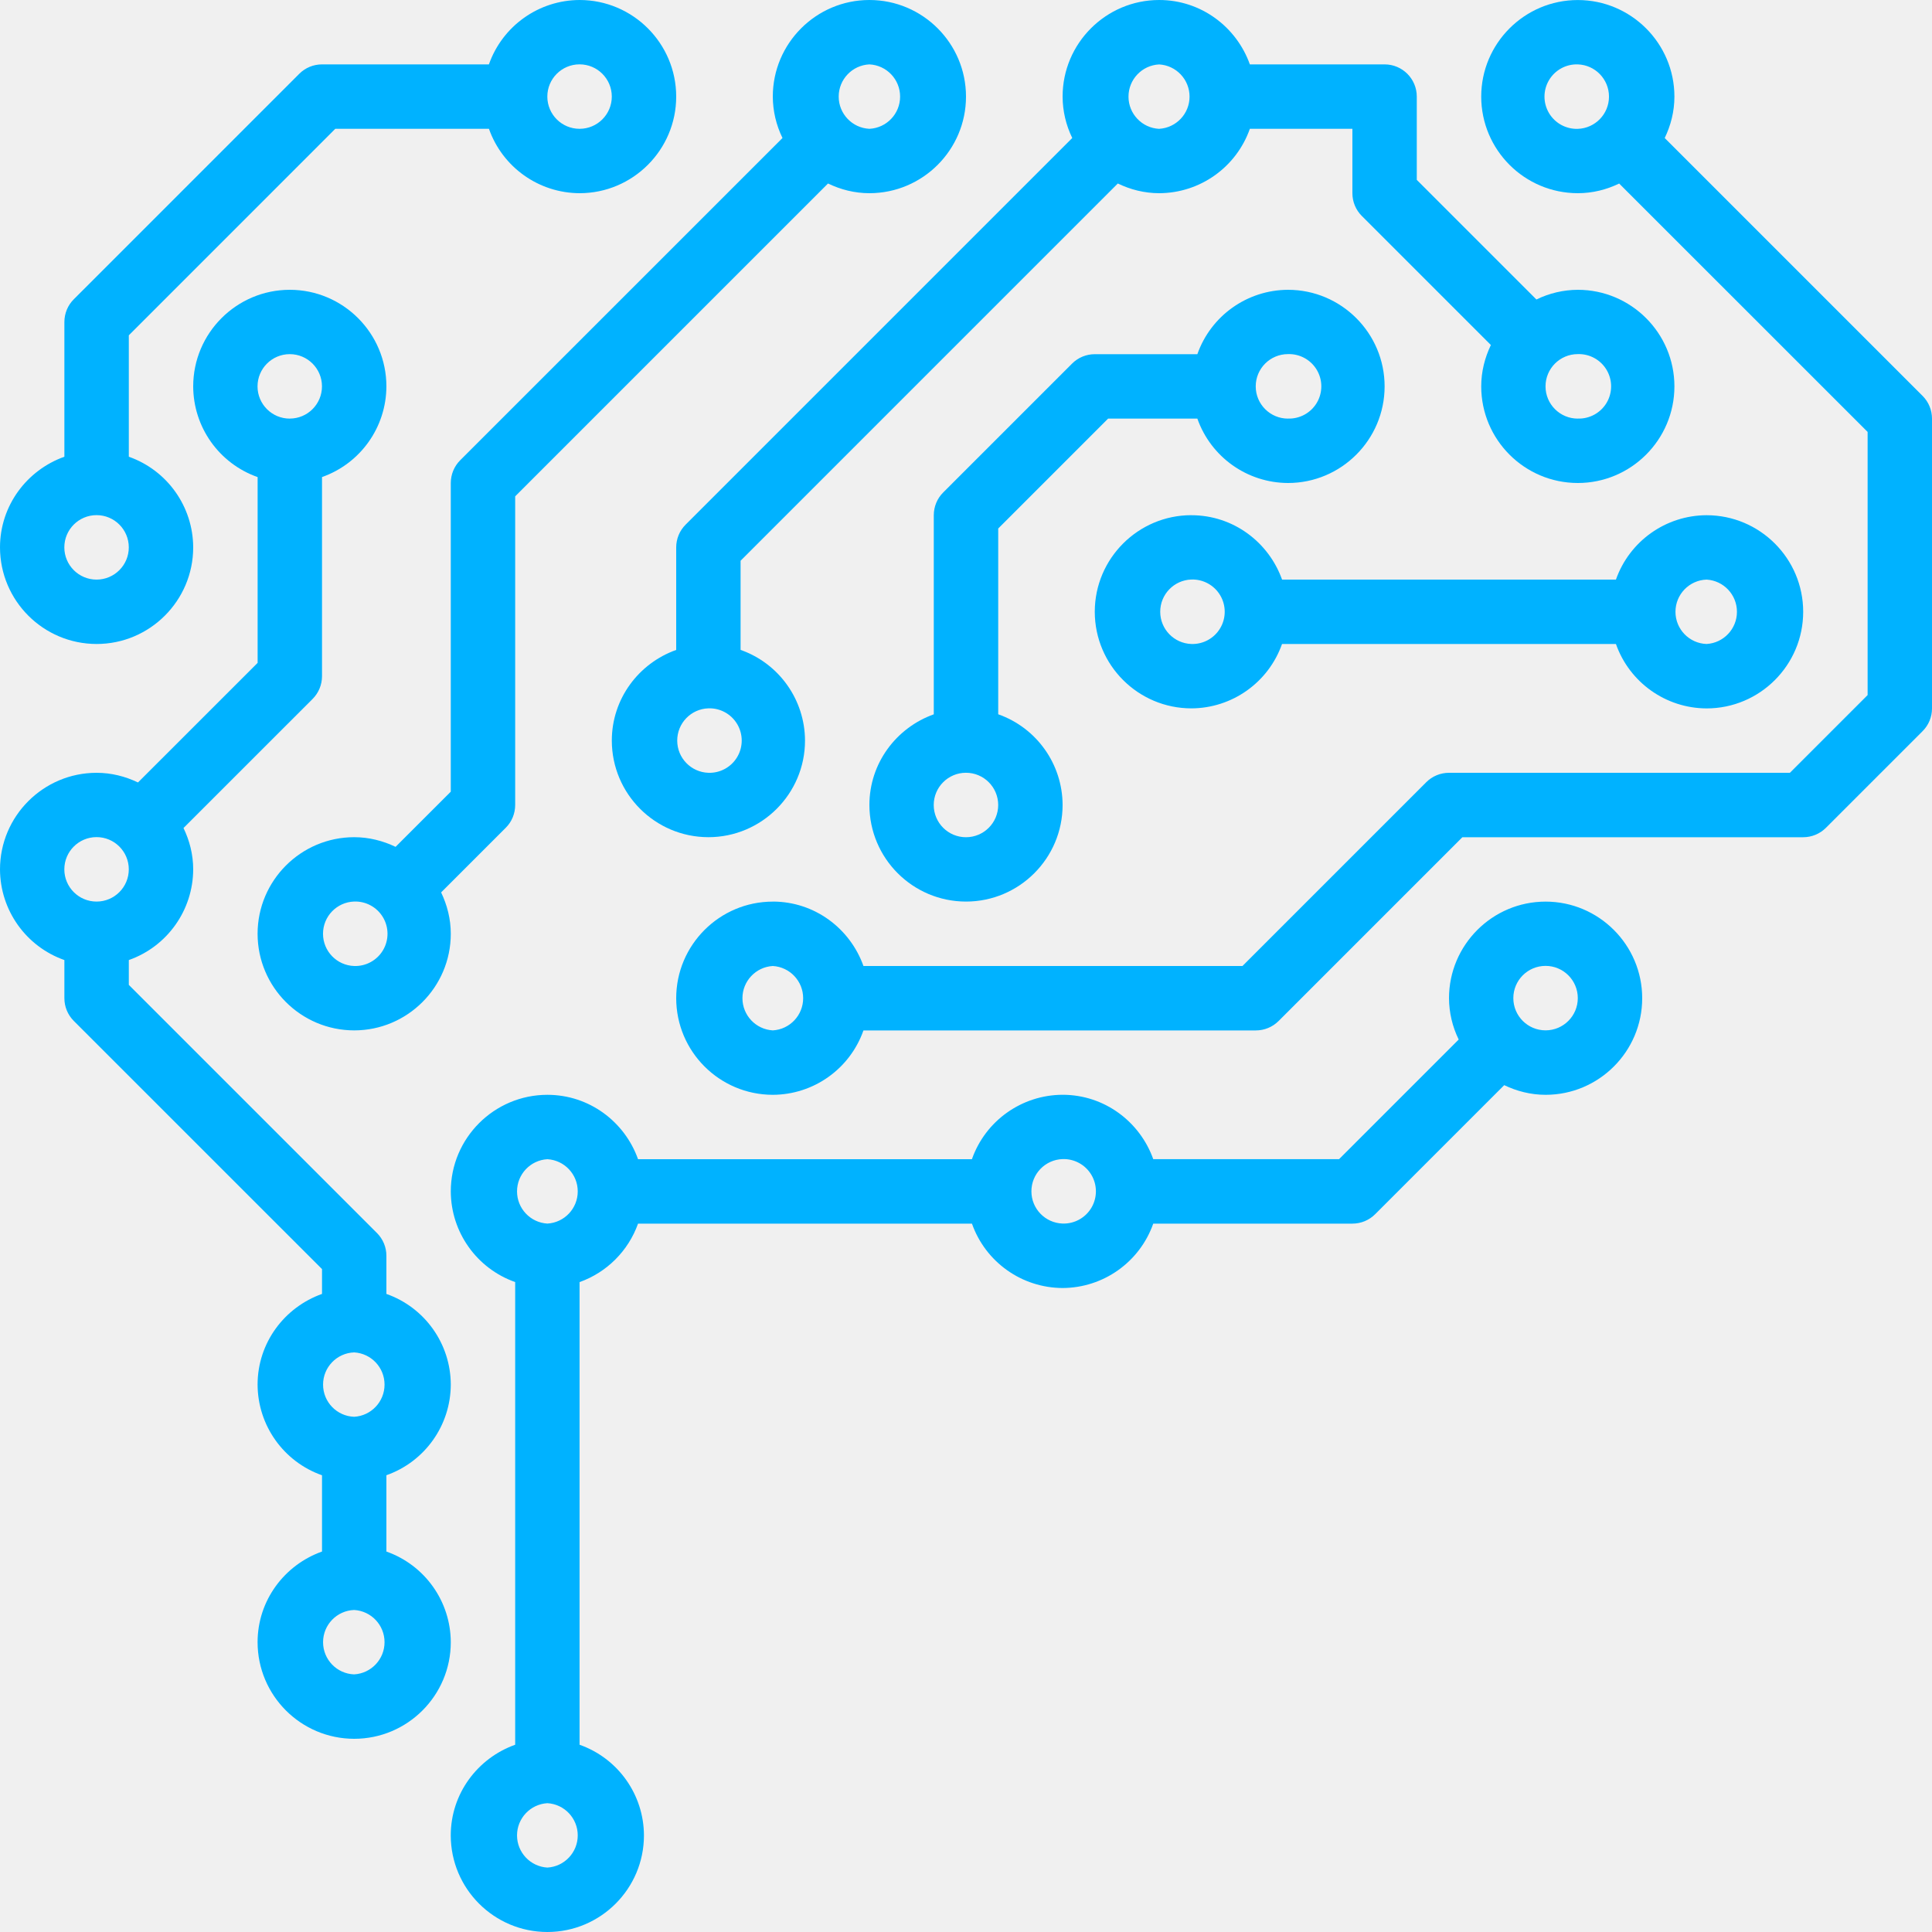
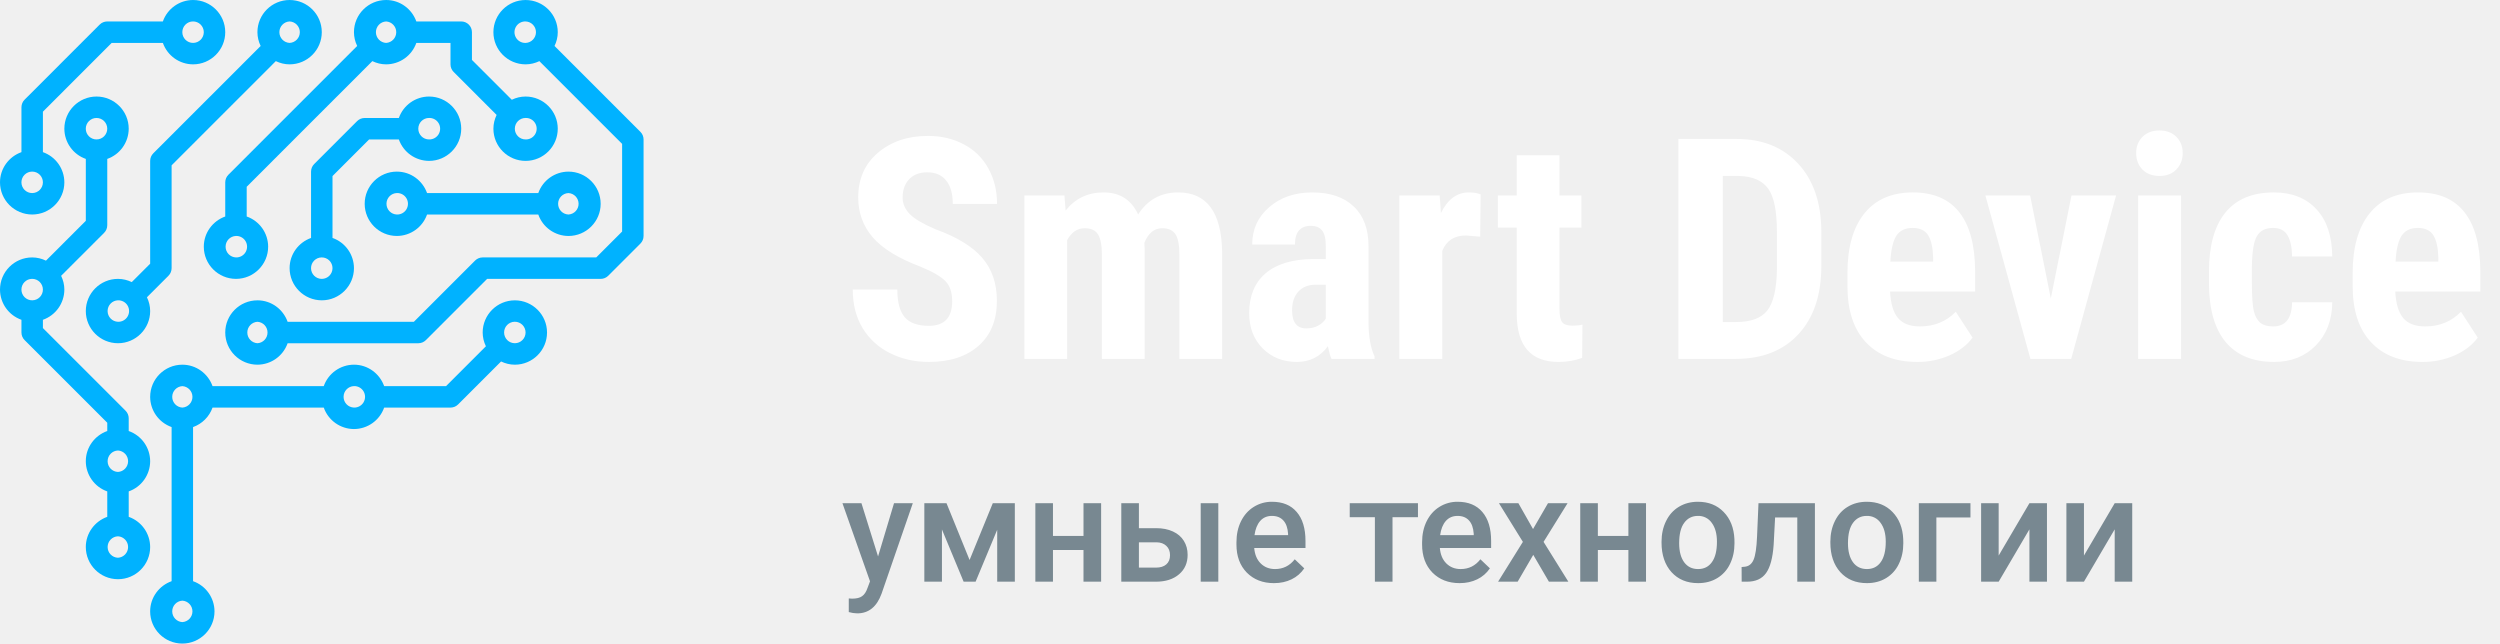
- <svg xmlns="http://www.w3.org/2000/svg" width="52" height="52" viewBox="0 0 52 52" fill="none">
+ <svg xmlns="http://www.w3.org/2000/svg" width="202" height="52" viewBox="0 0 202 52" fill="none">
+   <path d="M76.936 24.337c0-.724-.188-1.27-.562-1.636-.366-.374-1.038-.76-2.014-1.16-1.782-.675-3.064-1.464-3.845-2.368-.782-.911-1.172-1.985-1.172-3.222 0-1.498.529-2.698 1.587-3.601 1.066-.912 2.417-1.368 4.052-1.368 1.09 0 2.063.232 2.918.696a4.708 4.708 0 011.965 1.941c.464.838.696 1.79.696 2.857h-3.577c0-.83-.179-1.461-.537-1.892-.35-.44-.858-.66-1.526-.66-.626 0-1.115.188-1.465.562-.35.366-.524.862-.524 1.49 0 .487.195.93.586 1.33.39.39 1.082.797 2.075 1.22 1.733.627 2.99 1.396 3.772 2.308.79.911 1.184 2.07 1.184 3.479 0 1.546-.493 2.754-1.477 3.625-.985.87-2.324 1.306-4.016 1.306-1.148 0-2.194-.236-3.138-.708a5.35 5.35 0 01-2.221-2.026c-.53-.88-.794-1.917-.794-3.113h3.601c0 1.025.2 1.77.599 2.234.398.464 1.05.696 1.953.696 1.253 0 1.88-.664 1.88-1.99zm9.07-8.545l.097 1.22c.773-.976 1.794-1.464 3.064-1.464 1.318 0 2.25.594 2.795 1.782.757-1.188 1.835-1.782 3.235-1.782 2.311 0 3.495 1.599 3.552 4.797V29h-3.454v-8.435c0-.765-.106-1.31-.317-1.636-.212-.325-.57-.488-1.075-.488-.643 0-1.123.395-1.44 1.184l.024.415V29h-3.454v-8.41c0-.758-.102-1.303-.305-1.636-.204-.342-.566-.513-1.087-.513-.594 0-1.066.321-1.416.964V29h-3.454V15.792h3.234zM107.586 29c-.097-.203-.195-.545-.293-1.025-.618.846-1.456 1.27-2.514 1.27-1.107 0-2.027-.367-2.759-1.1-.724-.732-1.086-1.68-1.086-2.844 0-1.383.439-2.453 1.318-3.21.887-.757 2.161-1.144 3.821-1.16h1.05V19.87c0-.594-.102-1.013-.306-1.257-.203-.244-.5-.366-.891-.366-.862 0-1.294.504-1.294 1.513h-3.454c0-1.22.455-2.226 1.367-3.015.919-.797 2.079-1.196 3.479-1.196 1.448 0 2.567.378 3.357 1.135.797.749 1.196 1.823 1.196 3.223v6.213c.016 1.14.179 2.03.488 2.674V29h-3.479zm-2.038-2.466c.382 0 .708-.077.976-.232.269-.154.468-.337.599-.55v-2.746h-.831c-.585 0-1.049.188-1.391.562-.334.374-.501.875-.501 1.501 0 .977.383 1.465 1.148 1.465zm14.05-7.41l-1.147-.097c-.944 0-1.583.415-1.917 1.245V29h-3.467V15.792h3.26l.097 1.428c.546-1.115 1.298-1.672 2.259-1.672.39 0 .708.053.952.159l-.037 3.418zm6.409-6.58v3.248h1.77v2.6h-1.77v6.555c0 .521.069.88.207 1.075.147.195.424.293.83.293.334 0 .607-.029.818-.086l-.024 2.686c-.586.22-1.221.33-1.904.33-2.23 0-3.357-1.279-3.382-3.834v-7.019h-1.526v-2.6h1.526v-3.247h3.455zM135.615 29V11.227h4.699c2.076 0 3.728.659 4.957 1.977 1.236 1.319 1.867 3.125 1.892 5.42v2.88c0 2.336-.619 4.172-1.856 5.506-1.229 1.327-2.925 1.99-5.09 1.99h-4.602zm3.589-14.783v11.804h1.074c1.196 0 2.038-.313 2.527-.94.488-.634.744-1.725.769-3.27v-3.09c0-1.66-.232-2.815-.696-3.466-.464-.66-1.253-1.005-2.368-1.038h-1.306zm15.71 15.027c-1.774 0-3.157-.529-4.15-1.587-.993-1.058-1.49-2.571-1.49-4.54v-1.05c0-2.084.456-3.691 1.368-4.822.911-1.132 2.217-1.697 3.918-1.697 1.66 0 2.909.533 3.748 1.599.838 1.058 1.265 2.629 1.281 4.712v1.697h-6.872c.049.976.264 1.692.647 2.148.382.448.972.671 1.77.671 1.155 0 2.12-.394 2.893-1.184l1.355 2.088c-.423.586-1.038 1.062-1.843 1.428a6.392 6.392 0 01-2.625.537zm-2.173-8.105h3.455v-.318c-.016-.79-.147-1.387-.391-1.794-.244-.407-.667-.61-1.269-.61-.603 0-1.042.215-1.319.646-.268.432-.427 1.123-.476 2.076zm12.964 2.978l1.672-8.325h3.602L167.353 29h-3.296l-3.638-13.208h3.614l1.672 8.325zM176.228 29h-3.467V15.792h3.467V29zm-3.626-16.626c0-.537.171-.976.513-1.318.342-.342.797-.513 1.367-.513s1.025.17 1.367.513c.342.342.513.78.513 1.318 0 .529-.171.968-.513 1.318-.334.35-.789.525-1.367.525s-1.038-.175-1.379-.525c-.334-.35-.501-.789-.501-1.318zm11.072 14.001c1.001 0 1.509-.65 1.526-1.953h3.247c-.016 1.44-.46 2.604-1.331 3.492-.871.887-1.994 1.33-3.369 1.33-1.701 0-2.999-.529-3.894-1.587-.895-1.058-1.351-2.616-1.367-4.675v-1.05c0-2.075.439-3.658 1.318-4.748.887-1.09 2.193-1.636 3.919-1.636 1.456 0 2.604.451 3.442 1.355.838.895 1.266 2.169 1.282 3.82H185.2c-.008-.74-.131-1.31-.367-1.708-.236-.4-.626-.599-1.171-.599-.603 0-1.034.216-1.294.648-.261.423-.399 1.249-.415 2.477v1.343c0 1.075.053 1.827.158 2.259.106.423.281.736.525.94.244.195.59.293 1.038.293zm12.06 2.87c-1.774 0-3.157-.53-4.15-1.588-.993-1.058-1.489-2.571-1.489-4.54v-1.05c0-2.084.455-3.691 1.367-4.822.911-1.132 2.218-1.697 3.918-1.697 1.661 0 2.91.533 3.748 1.599.838 1.058 1.265 2.629 1.282 4.712v1.697h-6.873c.049.976.265 1.692.647 2.148.383.448.973.671 1.77.671 1.156 0 2.12-.394 2.893-1.184l1.355 2.088c-.423.586-1.037 1.062-1.843 1.428a6.392 6.392 0 01-2.625.537zm-2.172-8.106h3.454v-.318c-.016-.79-.146-1.387-.391-1.794-.244-.407-.667-.61-1.269-.61-.602 0-1.042.215-1.318.646-.269.432-.428 1.123-.476 2.076z" fill="#fff" />
+   <path d="M70.947 44.96l1.29-4.3h1.517l-2.52 7.3c-.386 1.067-1.043 1.6-1.968 1.6a2.55 2.55 0 01-.686-.105v-1.102l.27.018c.359 0 .629-.066.808-.2.184-.128.328-.347.434-.655l.205-.545-2.227-6.31h1.536l1.341 4.3zm7.395.288l1.875-4.588h1.781V47h-1.424v-4.195L78.828 47h-.967l-1.752-4.219V47h-1.423v-6.34h1.792l1.864 4.588zM88.97 47h-1.424v-2.56H85.08V47h-1.424v-6.34h1.424v2.643h2.467V40.66h1.424V47zm3.052-4.324h1.395c.52 0 .973.09 1.36.27.386.179.679.431.878.755.203.324.305.701.305 1.131 0 .652-.23 1.176-.692 1.57-.46.395-1.074.594-1.84.598H90.6v-6.34h1.424v2.016zM98.44 47h-1.423v-6.34h1.423V47zm-6.416-3.182v2.045h1.39c.347 0 .62-.086.82-.258.203-.175.304-.423.304-.744 0-.32-.1-.572-.299-.755-.195-.188-.46-.284-.797-.288h-1.418zm10.916 3.3c-.902 0-1.634-.284-2.197-.85-.558-.57-.838-1.328-.838-2.274v-.176c0-.633.121-1.197.364-1.693.246-.5.589-.889 1.031-1.166a2.715 2.715 0 011.476-.416c.864 0 1.53.275 1.998.826.473.55.709 1.33.709 2.338v.574h-4.142c.043.524.217.938.521 1.242.309.305.696.457 1.16.457.653 0 1.184-.263 1.594-.79l.768.732a2.58 2.58 0 01-1.02.885c-.422.207-.896.31-1.424.31zm-.169-5.433c-.391 0-.708.137-.95.41-.238.274-.39.655-.457 1.143h2.713v-.105c-.031-.477-.158-.836-.381-1.078-.222-.246-.531-.37-.925-.37zm11.8.106h-2.056V47h-1.424v-5.209h-2.033v-1.13h5.513v1.13zm3.369 5.326c-.902 0-1.634-.283-2.197-.85-.558-.57-.838-1.328-.838-2.273v-.176c0-.633.121-1.197.364-1.693.246-.5.589-.889 1.031-1.166a2.715 2.715 0 011.476-.416c.864 0 1.53.275 1.998.826.473.55.709 1.33.709 2.338v.574h-4.142c.043.524.217.938.521 1.242.309.305.696.457 1.16.457.653 0 1.184-.263 1.594-.79l.768.732a2.58 2.58 0 01-1.02.885c-.422.207-.896.31-1.424.31zm-.169-5.431c-.391 0-.708.136-.95.41-.238.273-.39.654-.457 1.142h2.713v-.105c-.031-.477-.158-.836-.381-1.078-.222-.246-.531-.37-.925-.37zm6.099 1.06l1.207-2.086h1.582l-1.939 3.123L126.723 47h-1.571l-1.265-2.168-1.26 2.168h-1.582l2.004-3.217-1.934-3.123h1.571l1.183 2.086zM132.998 47h-1.424v-2.56h-2.467V47h-1.423v-6.34h1.423v2.643h2.467V40.66h1.424V47zm1.254-3.228c0-.622.123-1.18.369-1.676.246-.5.592-.883 1.037-1.149.446-.27.957-.404 1.535-.404.856 0 1.549.275 2.08.826.536.55.825 1.281.868 2.191l.005.334c0 .626-.121 1.184-.363 1.676a2.638 2.638 0 01-1.031 1.143c-.445.27-.961.404-1.547.404-.894 0-1.611-.297-2.15-.89-.535-.598-.803-1.393-.803-2.385v-.07zm1.424.123c0 .652.135 1.164.404 1.535.27.367.645.55 1.125.55.481 0 .854-.187 1.119-.562.27-.375.405-.924.405-1.646 0-.641-.139-1.149-.417-1.524a1.31 1.31 0 00-1.119-.563c-.464 0-.834.186-1.107.557-.274.367-.41.918-.41 1.653zm10.969-3.235V47h-1.424v-5.191h-1.793l-.117 2.209c-.075 1.062-.28 1.826-.616 2.29-.332.462-.841.692-1.529.692h-.439l-.006-1.184.293-.029c.312-.043.539-.232.679-.568.145-.34.237-.957.276-1.852l.117-2.707h4.559zm1.248 3.112c0-.622.123-1.18.369-1.676.246-.5.592-.883 1.037-1.149.445-.27.957-.404 1.535-.404.855 0 1.549.275 2.08.826.535.55.824 1.281.867 2.191l.006.334c0 .626-.121 1.184-.363 1.676a2.638 2.638 0 01-1.031 1.143c-.446.27-.961.404-1.547.404-.895 0-1.612-.297-2.151-.89-.535-.598-.802-1.393-.802-2.385v-.07zm1.423.123c0 .652.135 1.164.405 1.535.269.367.644.55 1.125.55.48 0 .853-.187 1.119-.562.269-.375.404-.924.404-1.646 0-.641-.139-1.149-.416-1.524a1.31 1.31 0 00-1.119-.563c-.465 0-.834.186-1.107.557-.274.367-.411.918-.411 1.653zm9.897-2.086h-2.754V47h-1.418v-6.34h4.172v1.149zm4.764-1.149h1.418V47h-1.418v-4.23L161.492 47h-1.418v-6.34h1.418v4.23l2.485-4.23zm6.89 0h1.418V47h-1.418v-4.23L168.383 47h-1.418v-6.34h1.418v4.23l2.484-4.23z" fill="#788891" />
  <path d="M32.067 13.867c1.128 0 2.081.727 2.44 1.733h8.986a2.596 2.596 0 012.44-1.733c1.434 0 2.6 1.166 2.6 2.6 0 1.433-1.166 2.6-2.6 2.6a2.597 2.597 0 01-2.44-1.734h-8.987a2.597 2.597 0 01-2.44 1.733 2.603 2.603 0 01-2.6-2.6c0-1.433 1.167-2.6 2.6-2.6zm13.866 3.466a.868.868 0 000-1.733.867.867 0 000 1.733zm-13.866 0a.868.868 0 10-.002-1.735.868.868 0 00.002 1.735z" fill="#00B2FF" />
  <path d="M25.133 19.226v-5.36c0-.23.091-.45.254-.612l3.467-3.467a.864.864 0 01.613-.254h2.76a2.596 2.596 0 012.44-1.733c1.433 0 2.6 1.166 2.6 2.6 0 1.433-1.167 2.6-2.6 2.6a2.596 2.596 0 01-2.44-1.733h-2.402l-2.958 2.958v5a2.596 2.596 0 011.733 2.441c0 1.434-1.167 2.6-2.6 2.6a2.603 2.603 0 01-2.6-2.6c0-1.128.727-2.081 1.733-2.44zm9.534-7.96a.868.868 0 10-.002-1.735.868.868 0 00.002 1.736zM26 22.534a.867.867 0 10-.002-1.735.867.867 0 00.002 1.735zm-16.467-.001c.4 0 .775.098 1.114.26l1.486-1.485V13c0-.23.091-.45.254-.613l8.674-8.673A2.556 2.556 0 0120.8 2.6c0-1.433 1.166-2.6 2.6-2.6C24.834 0 26 1.167 26 2.6s-1.166 2.6-2.6 2.6c-.4 0-.775-.098-1.114-.261l-8.42 8.42v8.307c0 .23-.09.451-.253.613l-1.74 1.74c.162.34.26.714.26 1.114 0 1.433-1.166 2.6-2.6 2.6a2.603 2.603 0 01-2.6-2.6c0-1.433 1.167-2.6 2.6-2.6zM23.4 3.467a.868.868 0 000-1.734.868.868 0 000 1.734zM9.533 26a.868.868 0 10-.001-1.735A.868.868 0 009.533 26zm-7.8-13.707V8.667c0-.231.091-.451.254-.613l6.067-6.067a.864.864 0 01.613-.254h4.492A2.597 2.597 0 0115.6 0c1.433 0 2.6 1.167 2.6 2.6s-1.167 2.6-2.6 2.6a2.597 2.597 0 01-2.44-1.733H9.024L3.467 9.025v3.268a2.596 2.596 0 011.733 2.44c0 1.433-1.167 2.6-2.6 2.6a2.603 2.603 0 01-2.6-2.6c0-1.128.727-2.082 1.733-2.44zM15.6 3.467a.867.867 0 10-.002-1.735.867.867 0 00.002 1.735zM2.6 15.6a.867.867 0 10-.002-1.735A.867.867 0 002.6 15.6zm11.266 31.36V34.507a2.597 2.597 0 01-1.733-2.44c0-1.434 1.167-2.6 2.6-2.6 1.129 0 2.082.726 2.44 1.733h8.986a2.597 2.597 0 012.441-1.734c1.128 0 2.082.727 2.44 1.733h5.001l3.22-3.22A2.557 2.557 0 0139 26.867c0-1.433 1.166-2.6 2.6-2.6 1.433 0 2.6 1.167 2.6 2.6 0 1.434-1.167 2.6-2.6 2.6-.4 0-.775-.098-1.114-.26l-3.473 3.473a.864.864 0 01-.613.254h-5.36a2.597 2.597 0 01-2.44 1.733 2.597 2.597 0 01-2.44-1.733h-8.987a2.598 2.598 0 01-1.574 1.574V46.96a2.596 2.596 0 011.733 2.44c0 1.434-1.166 2.6-2.6 2.6a2.603 2.603 0 01-2.6-2.6c0-1.128.728-2.082 1.734-2.44zM41.6 27.732a.867.867 0 10-.002-1.735.867.867 0 00.002 1.735zm-13 5.2a.868.868 0 10-.002-1.735.868.868 0 00.002 1.735zM14.733 50.266a.868.868 0 000-1.733.868.868 0 000 1.733zm0-17.333a.868.868 0 000-1.733.868.868 0 000 1.733z" fill="#00B2FF" />
  <path d="M18.2 17.492v-2.759c0-.23.091-.45.254-.613L28.86 3.714A2.556 2.556 0 0128.6 2.6c0-1.433 1.166-2.6 2.6-2.6 1.128 0 2.082.727 2.44 1.733h3.627c.478 0 .866.388.866.867v2.241l3.22 3.22a2.556 2.556 0 011.114-.261c1.433 0 2.6 1.166 2.6 2.6 0 1.433-1.167 2.6-2.6 2.6a2.603 2.603 0 01-2.6-2.6c0-.4.098-.775.26-1.114l-3.473-3.473A.863.863 0 0136.4 5.2V3.467h-2.76A2.596 2.596 0 0131.2 5.2c-.4 0-.775-.098-1.114-.261L19.933 15.092v2.4a2.596 2.596 0 011.734 2.441c0 1.433-1.167 2.6-2.6 2.6a2.603 2.603 0 01-2.6-2.6c0-1.128.727-2.082 1.733-2.44zm24.267-6.226a.868.868 0 10-.002-1.735.868.868 0 00.002 1.736zM31.2 3.467a.868.868 0 000-1.733.868.868 0 000 1.734zM19.067 20.8a.868.868 0 10-.002-1.735.868.868 0 00.002 1.735z" fill="#00B2FF" />
  <path d="M20.8 24.266c1.128 0 2.082.727 2.44 1.734h10.201l4.946-4.946A.864.864 0 0139 20.8h9.175l2.092-2.092v-7.083L43.58 4.94c-.338.163-.713.26-1.113.26a2.603 2.603 0 01-2.6-2.599c0-1.433 1.166-2.6 2.6-2.6 1.433 0 2.6 1.167 2.6 2.6 0 .4-.098.775-.261 1.114l6.94 6.94a.863.863 0 01.254.613v7.8c0 .23-.091.45-.254.612l-2.6 2.6a.864.864 0 01-.613.254H39.36l-4.946 4.946a.864.864 0 01-.613.254H23.24a2.596 2.596 0 01-2.44 1.733 2.603 2.603 0 01-2.6-2.6c0-1.433 1.166-2.6 2.6-2.6zM42.467 1.733a.868.868 0 10.001 1.735.868.868 0 00-.001-1.735zm-21.667 26a.868.868 0 000-1.733.868.868 0 000 1.733zM2.6 20.8c.4 0 .775.098 1.114.26l3.22-3.219v-5A2.596 2.596 0 015.2 10.4c0-1.434 1.167-2.6 2.6-2.6s2.6 1.166 2.6 2.6a2.596 2.596 0 01-1.733 2.44v5.36c0 .23-.091.45-.254.613l-3.474 3.473c.163.339.261.713.261 1.114a2.597 2.597 0 01-1.733 2.44v.668l6.679 6.679a.863.863 0 01.254.613v1.026a2.596 2.596 0 011.733 2.44 2.596 2.596 0 01-1.733 2.44v2.054a2.596 2.596 0 011.733 2.44c0 1.434-1.166 2.6-2.6 2.6a2.603 2.603 0 01-2.6-2.6c0-1.128.727-2.082 1.734-2.44v-2.053a2.596 2.596 0 01-1.734-2.44c0-1.13.727-2.083 1.734-2.441v-.668l-6.68-6.679a.863.863 0 01-.254-.613V25.84A2.597 2.597 0 010 23.4c0-1.434 1.167-2.6 2.6-2.6zm5.2-9.534a.867.867 0 10-.002-1.734.867.867 0 00.002 1.735zm1.733 33.8a.868.868 0 000-1.733.867.867 0 000 1.733zm0-6.933a.868.868 0 000-1.733.867.867 0 000 1.733zM2.6 24.266a.867.867 0 10-.002-1.735.867.867 0 00.002 1.735z" fill="#00B2FF" />
</svg>
